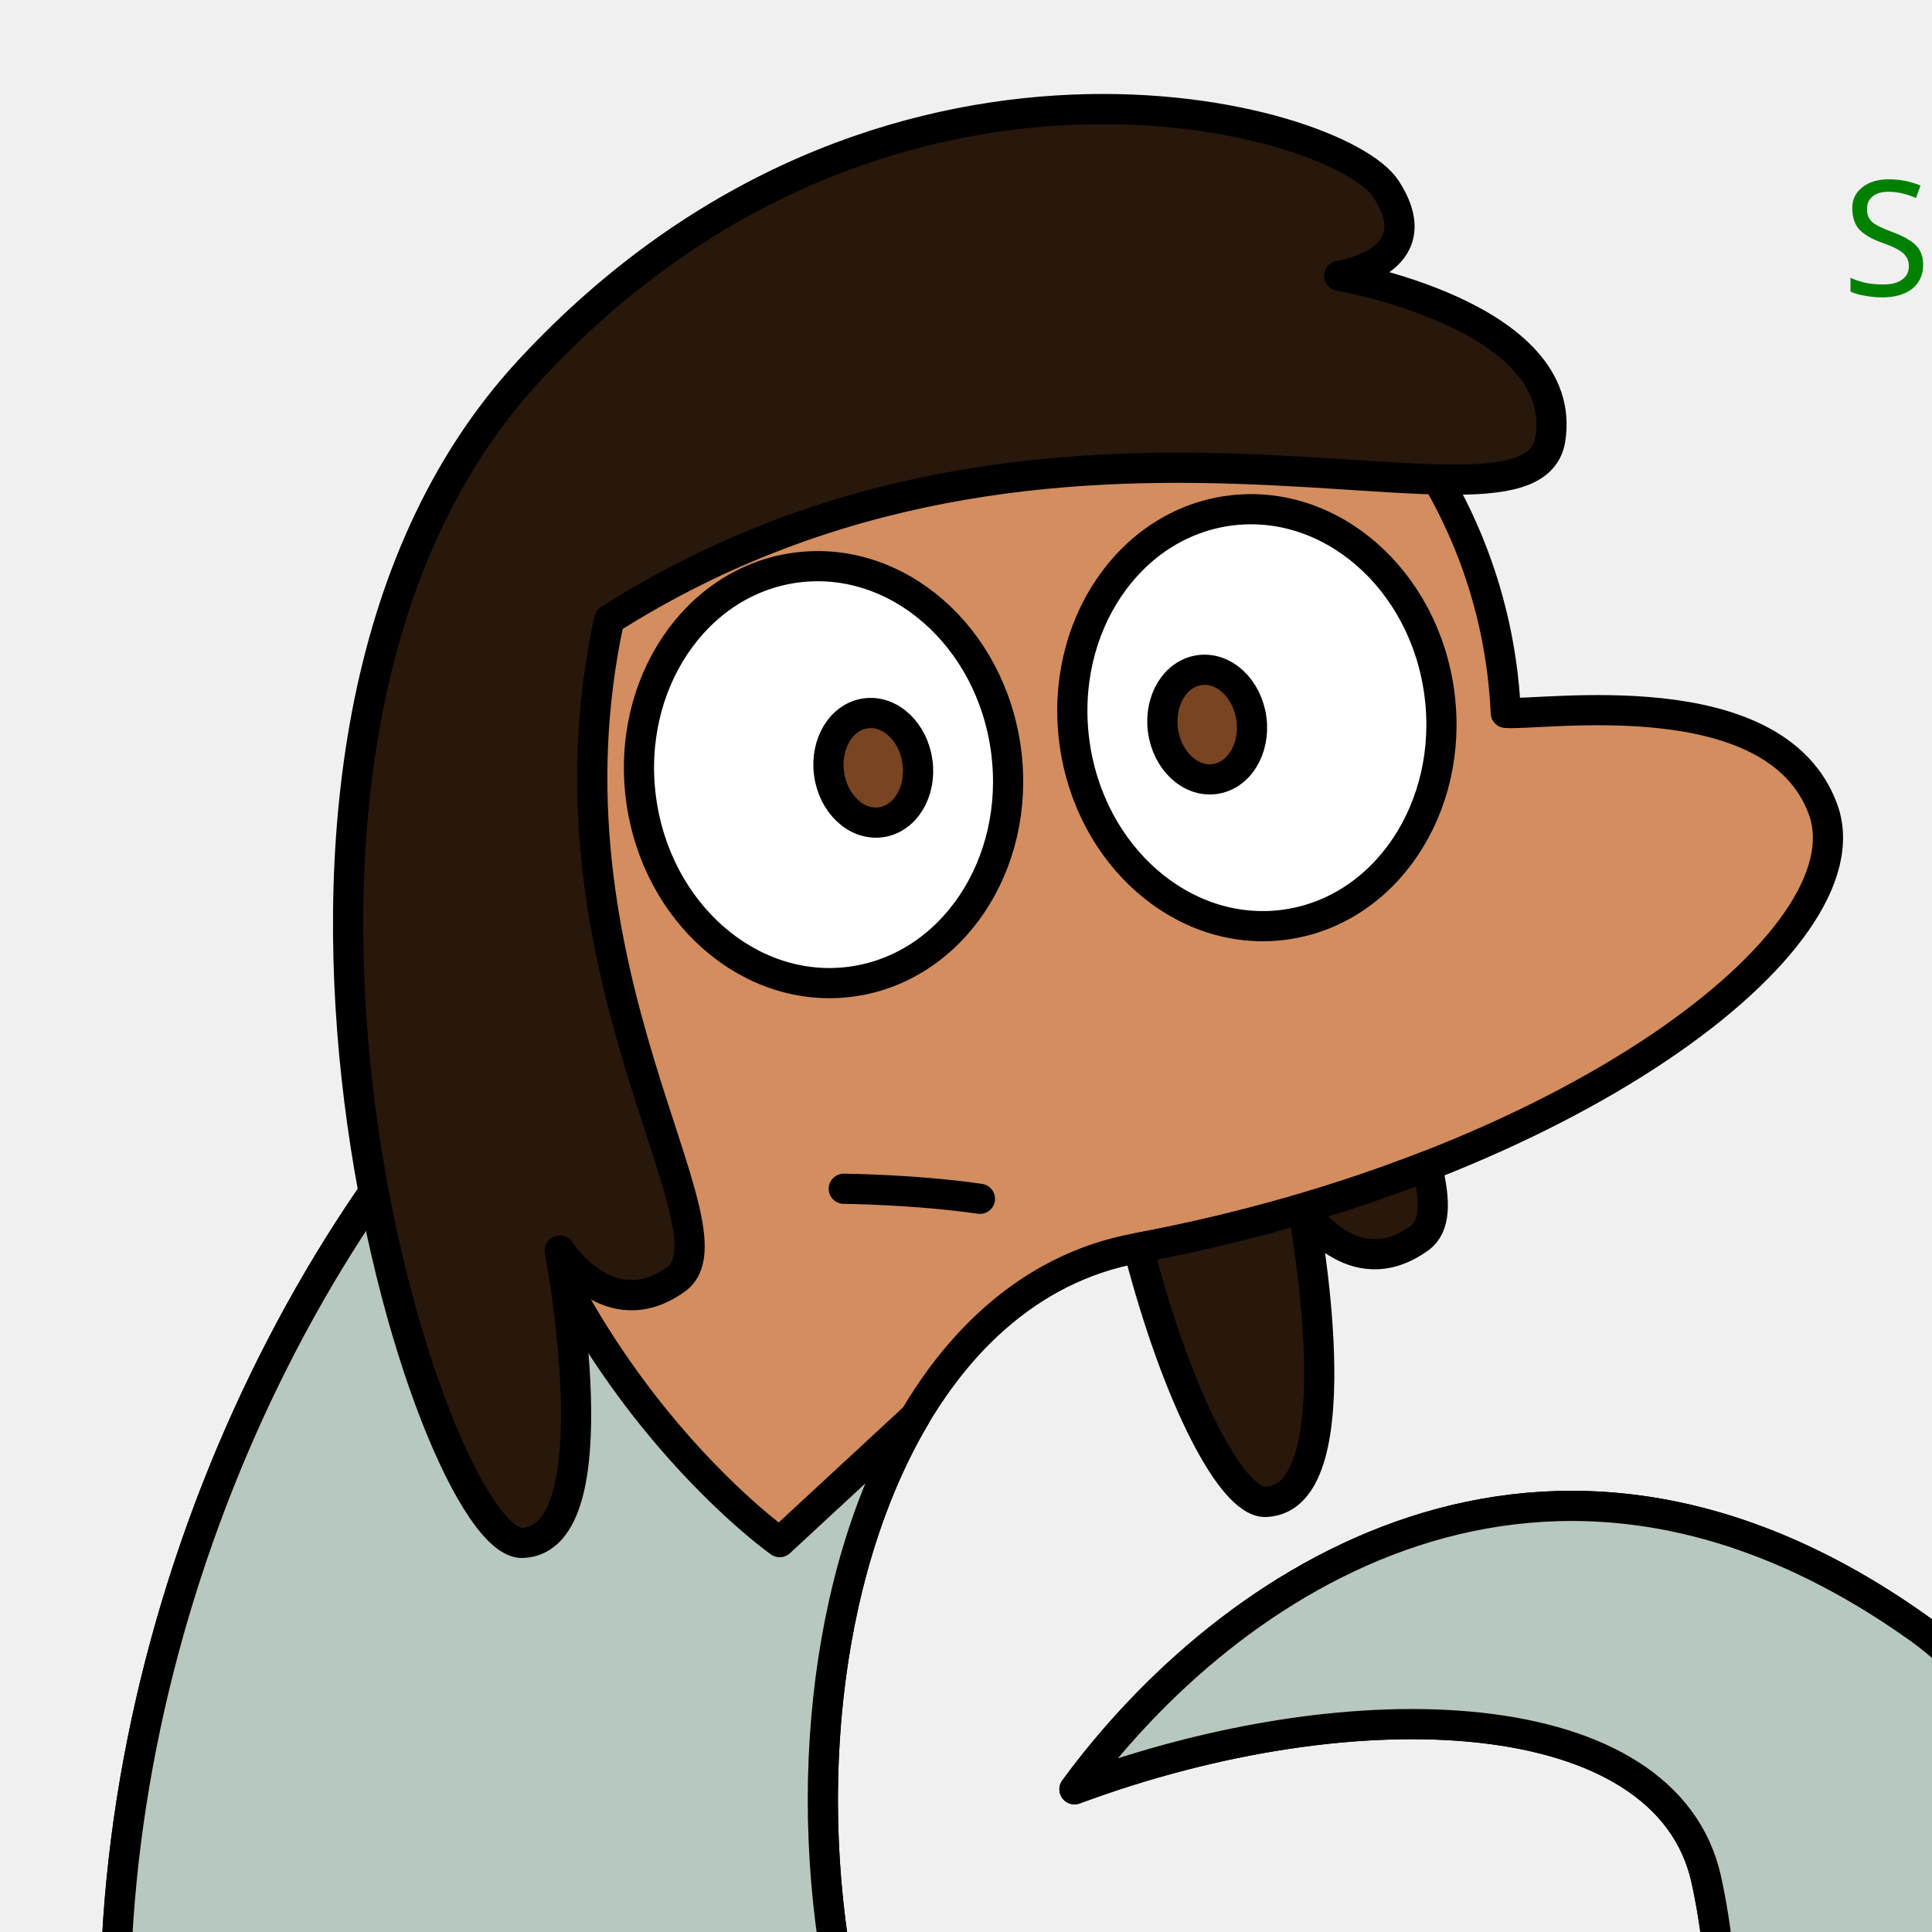
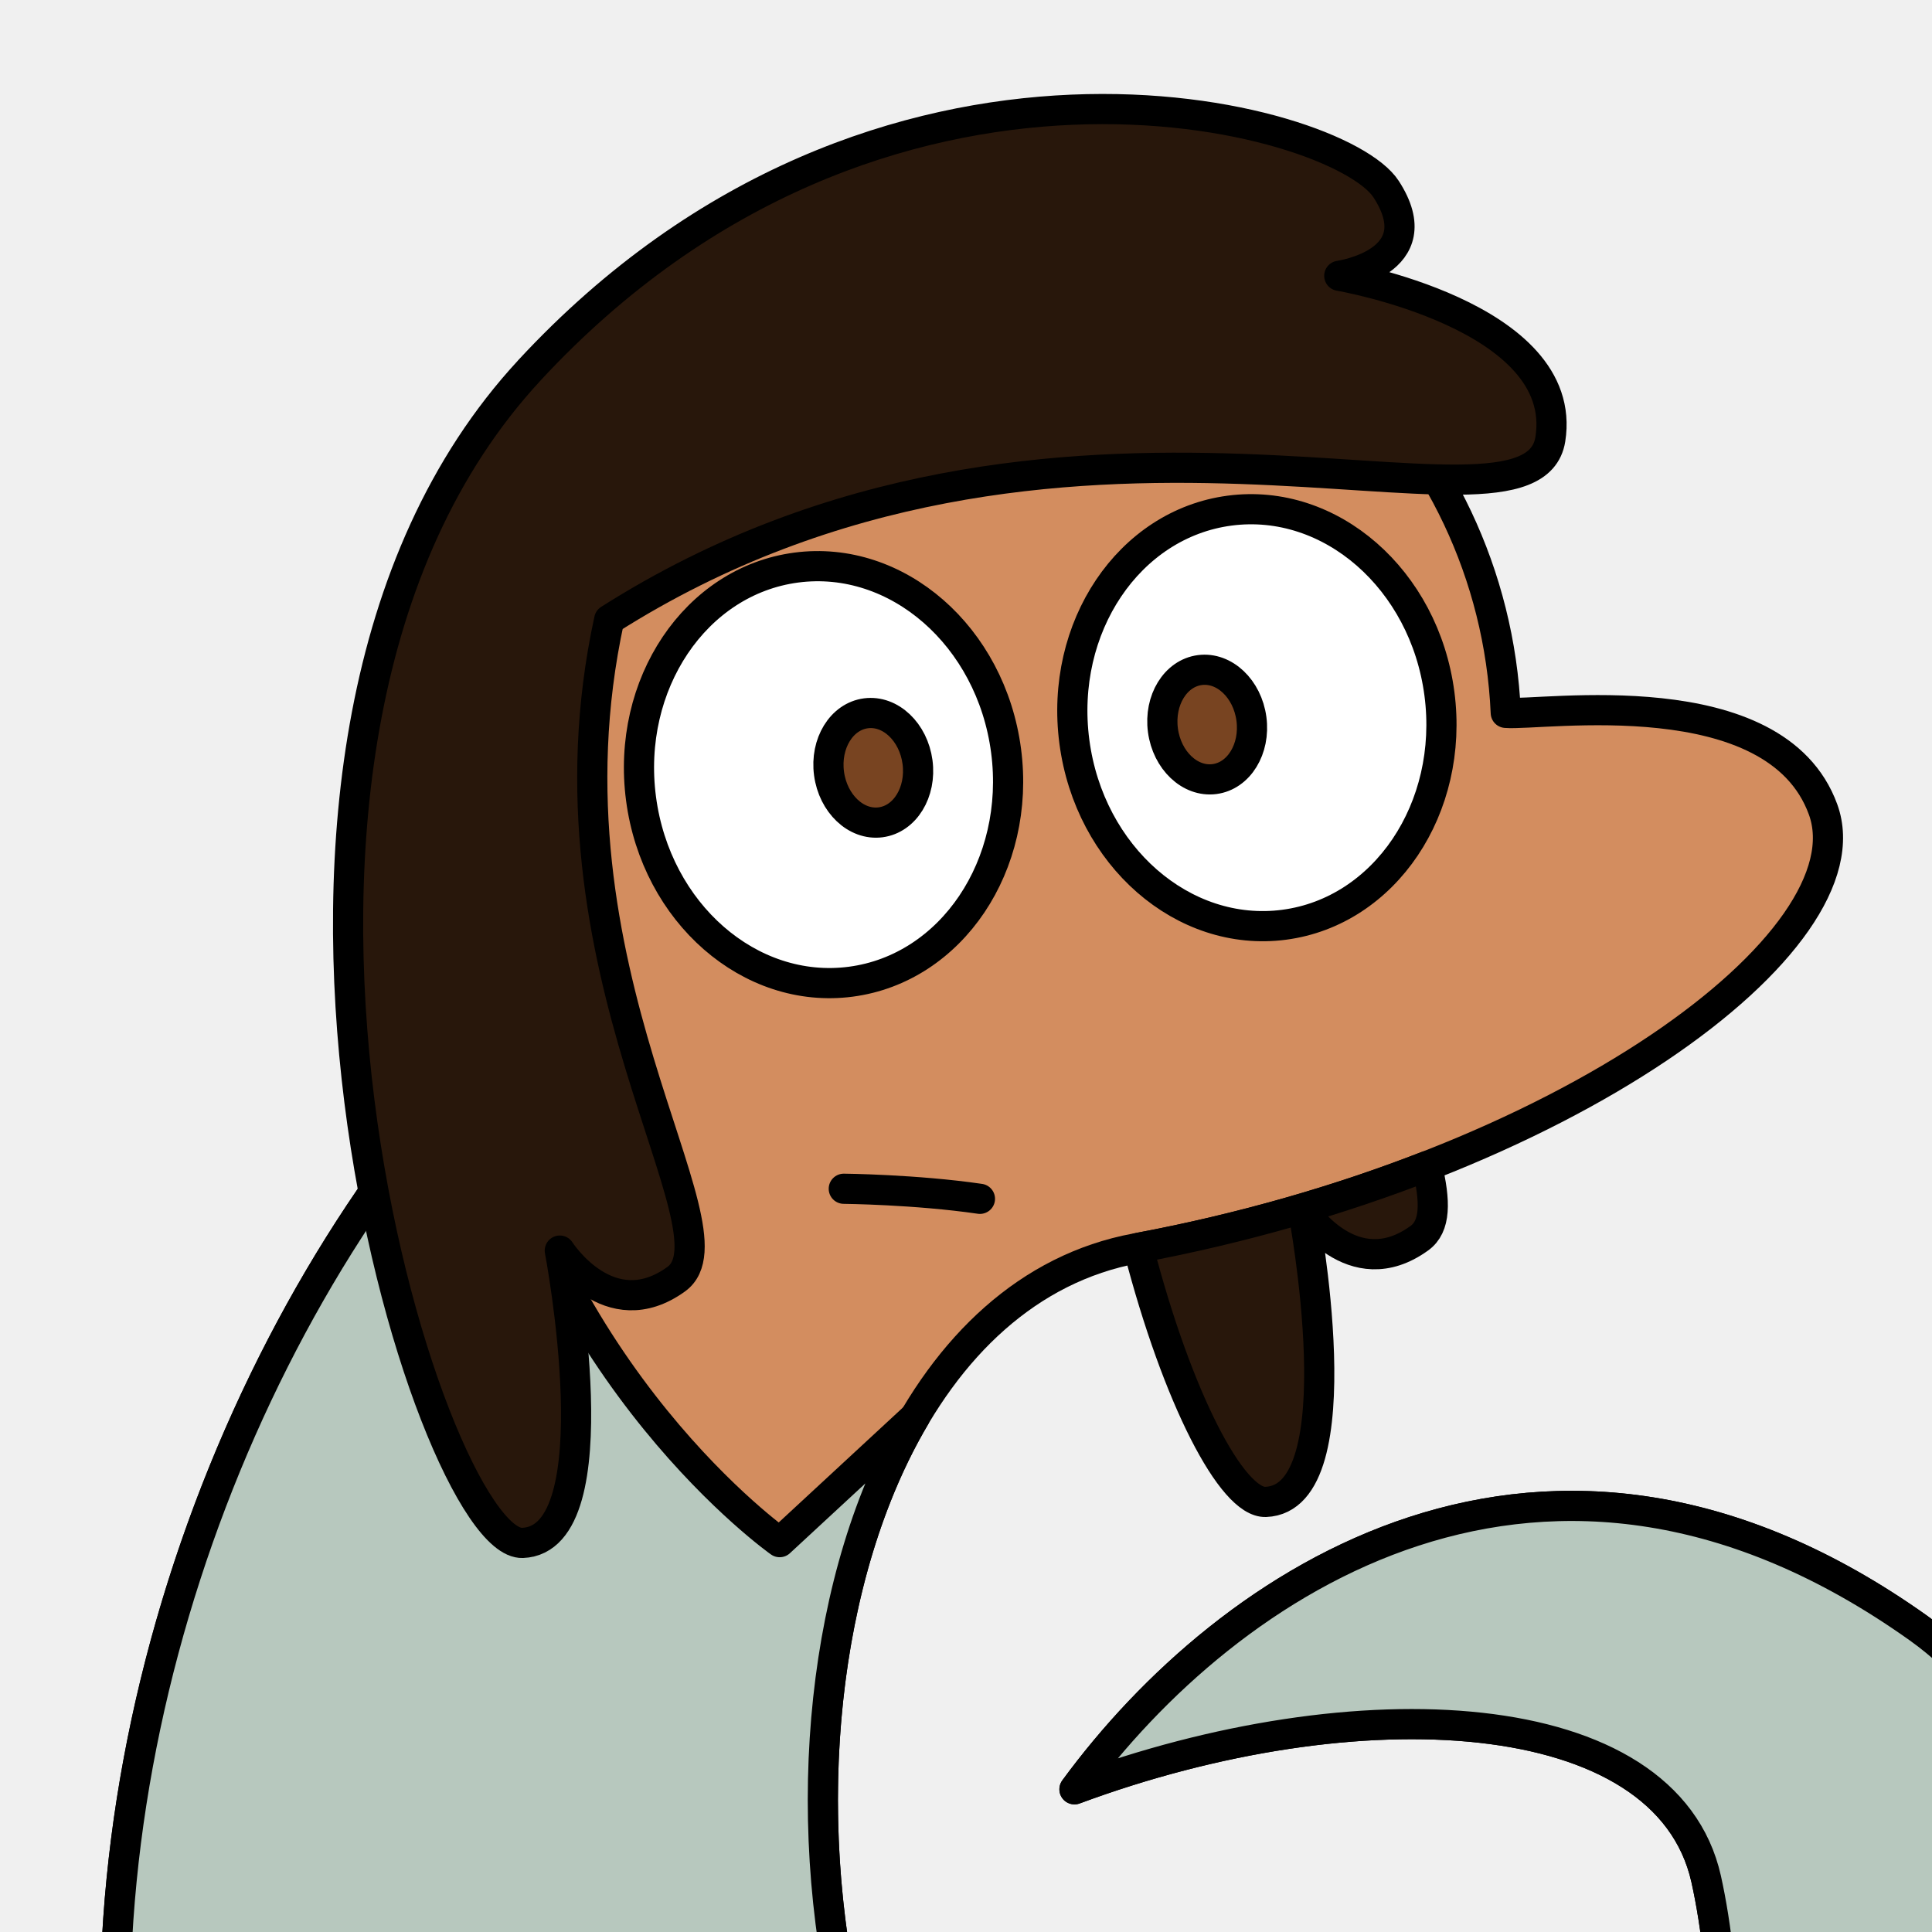
<svg xmlns="http://www.w3.org/2000/svg" width="384" height="384" viewBox="16.933 16.933 67.733 67.733" version="1.1" id="svg5">
  <defs id="defs2">
    <clipPath clipPathUnits="userSpaceOnUse" id="clipPath3481">
      <rect style="fill:#ffaaaa;fill-opacity:1;stroke:none;stroke-width:1.058;stroke-linecap:round;stroke-linejoin:round;stroke-dasharray:none;stroke-opacity:1" id="rect3483" width="67.733" height="67.733" x="0" y="0" />
    </clipPath>
    <clipPath clipPathUnits="userSpaceOnUse" id="clipPath11053">
      <path id="path11055" style="display:block;fill:#ffffff;fill-opacity:1;stroke:#000000;stroke-width:1.058;stroke-linecap:round;stroke-linejoin:round;stroke-dasharray:none;stroke-opacity:1" d="m 111.808,17.858 a 7.322,6.454 82.513 0 0 -0.964,0.044 7.322,6.454 82.513 0 0 -5.445,8.1 7.322,6.454 82.513 0 0 7.353,6.418 7.322,6.454 82.513 0 0 5.445,-8.1 7.322,6.454 82.513 0 0 -6.388,-6.463 z m -15.192,1.996 a 7.322,6.454 82.513 0 0 -0.965,0.044 7.322,6.454 82.513 0 0 -5.445,8.1 7.322,6.454 82.513 0 0 7.353,6.418 7.322,6.454 82.513 0 0 5.445,-8.1 7.322,6.454 82.513 0 0 -6.388,-6.463 z" />
    </clipPath>
    <clipPath clipPathUnits="userSpaceOnUse" id="clipPath13560">
      <path id="path13562" style="display:block;fill:#ffffff;fill-opacity:1;stroke:#000000;stroke-width:1.058;stroke-linecap:round;stroke-linejoin:round;stroke-dasharray:none;stroke-opacity:1" d="m 314.943,18.046 a 7.322,6.454 82.513 0 0 -0.964,0.044 7.322,6.454 82.513 0 0 -5.445,8.1 7.322,6.454 82.513 0 0 7.353,6.418 7.322,6.454 82.513 0 0 5.445,-8.1 7.322,6.454 82.513 0 0 -6.388,-6.463 z m -15.127,1.808 a 7.322,6.454 82.513 0 0 -0.965,0.044 7.322,6.454 82.513 0 0 -5.445,8.1 7.322,6.454 82.513 0 0 7.353,6.418 7.322,6.454 82.513 0 0 5.445,-8.1 7.322,6.454 82.513 0 0 -6.388,-6.463 z" />
    </clipPath>
    <clipPath clipPathUnits="userSpaceOnUse" id="clipPath14807">
      <g id="g14811" style="stroke-width:1">
        <rect style="fill:#ffaaaa;fill-opacity:1;stroke:none;stroke-width:1.058;stroke-linecap:round;stroke-linejoin:round;stroke-dasharray:none;stroke-opacity:1" id="rect14809" width="67.733" height="67.733" x="-4.7729495e-06" y="67.733" />
      </g>
    </clipPath>
    <clipPath clipPathUnits="userSpaceOnUse" id="clipPath14813">
      <g id="g14817" style="stroke-width:1">
        <rect style="fill:#ffaaaa;fill-opacity:1;stroke:none;stroke-width:1.058;stroke-linecap:round;stroke-linejoin:round;stroke-dasharray:none;stroke-opacity:1" id="rect14815" width="67.733" height="67.733" x="-4.7729495e-06" y="67.733" />
      </g>
    </clipPath>
    <clipPath clipPathUnits="userSpaceOnUse" id="clipPath14819">
      <g id="g14823" style="stroke-width:1">
        <rect style="fill:#ffaaaa;fill-opacity:1;stroke:none;stroke-width:1.058;stroke-linecap:round;stroke-linejoin:round;stroke-dasharray:none;stroke-opacity:1" id="rect14821" width="67.733" height="67.733" x="-4.7729495e-06" y="67.733" />
      </g>
    </clipPath>
    <clipPath clipPathUnits="userSpaceOnUse" id="clipPath14825">
      <g id="g14829" style="stroke-width:1">
        <rect style="fill:#ffaaaa;fill-opacity:1;stroke:none;stroke-width:1.058;stroke-linecap:round;stroke-linejoin:round;stroke-dasharray:none;stroke-opacity:1" id="rect14827" width="67.733" height="67.733" x="-4.7729495e-06" y="67.733" />
      </g>
    </clipPath>
    <clipPath clipPathUnits="userSpaceOnUse" id="clipPath14831">
      <g id="g14835" style="stroke-width:1">
        <rect style="fill:#ffaaaa;fill-opacity:1;stroke:none;stroke-width:1.058;stroke-linecap:round;stroke-linejoin:round;stroke-dasharray:none;stroke-opacity:1" id="rect14833" width="67.733" height="67.733" x="-4.7729495e-06" y="67.733" />
      </g>
    </clipPath>
    <clipPath clipPathUnits="userSpaceOnUse" id="clipPath23885">
      <path id="path23887" style="display:block;fill:#ffffff;fill-opacity:1;stroke:#000000;stroke-width:1.058;stroke-linecap:round;stroke-linejoin:round;stroke-dasharray:none;stroke-opacity:1" d="m 518.208,17.858 a 7.322,6.454 82.513 0 0 -0.964,0.044 7.322,6.454 82.513 0 0 -5.445,8.1 7.322,6.454 82.513 0 0 7.353,6.418 7.322,6.454 82.513 0 0 5.445,-8.1 7.322,6.454 82.513 0 0 -6.388,-6.463 z m -15.193,1.996 a 7.322,6.454 82.513 0 0 -0.964,0.044 7.322,6.454 82.513 0 0 -5.445,8.1 7.322,6.454 82.513 0 0 7.353,6.418 7.322,6.454 82.513 0 0 5.445,-8.1 7.322,6.454 82.513 0 0 -6.389,-6.463 z" />
    </clipPath>
    <clipPath clipPathUnits="userSpaceOnUse" id="clipPath28444">
      <rect style="fill:#6c5353;fill-opacity:1;stroke:none;stroke-width:1.058;stroke-linecap:round;stroke-linejoin:round" id="rect28446" width="67.733" height="67.733" x="406.4" y="0" />
    </clipPath>
    <clipPath clipPathUnits="userSpaceOnUse" id="clipath_lpe_path-effect31813">
      <path id="path31815" style="display:block;fill:#ffffff;fill-opacity:1;stroke:#000000;stroke-width:1.058;stroke-linecap:round;stroke-linejoin:round;stroke-dasharray:none;stroke-opacity:1" d="m 314.943,18.046 a 7.322,6.454 82.513 0 0 -0.964,0.044 7.322,6.454 82.513 0 0 -5.445,8.1 7.322,6.454 82.513 0 0 7.353,6.418 7.322,6.454 82.513 0 0 5.445,-8.1 7.322,6.454 82.513 0 0 -6.388,-6.463 z m -15.127,1.808 a 7.322,6.454 82.513 0 0 -0.965,0.044 7.322,6.454 82.513 0 0 -5.445,8.1 7.322,6.454 82.513 0 0 7.353,6.418 7.322,6.454 82.513 0 0 5.445,-8.1 7.322,6.454 82.513 0 0 -6.388,-6.463 z" />
    </clipPath>
    <clipPath clipPathUnits="userSpaceOnUse" id="clipath_lpe_path-effect32887">
      <path style="color:#000000;display:block;fill:#000000;stroke-width:1;stroke-linecap:round;stroke-linejoin:round;-inkscape-stroke:none" d="m 169.551,7.072 c -10.59,1.32e-5 -19.197,8.399 -19.197,18.76 1e-5,10.361 8.608,18.758 19.197,18.758 10.59,2.19e-4 19.197,-8.397 19.197,-18.758 -2e-5,-10.361 -8.607,-18.76 -19.197,-18.76 z" id="path32889" />
    </clipPath>
    <clipPath clipPathUnits="userSpaceOnUse" id="clipPath14831-5">
      <g id="g14835-8" style="stroke-width:1">
        <rect style="fill:#ffaaaa;fill-opacity:1;stroke:none;stroke-width:1.058;stroke-linecap:round;stroke-linejoin:round;stroke-dasharray:none;stroke-opacity:1" id="rect14833-9" width="67.733" height="67.733" x="-4.7729495e-06" y="67.733" />
      </g>
    </clipPath>
    <clipPath clipPathUnits="userSpaceOnUse" id="clipPath3481-5">
      <rect style="fill:#ffaaaa;fill-opacity:1;stroke:none;stroke-width:1.058;stroke-linecap:round;stroke-linejoin:round;stroke-dasharray:none;stroke-opacity:1" id="rect3483-0" width="67.733" height="67.733" x="0" y="0" />
    </clipPath>
    <clipPath clipPathUnits="userSpaceOnUse" id="clipPath4791">
      <rect style="fill:#ffaaaa;fill-opacity:1;stroke:none;stroke-width:1.058;stroke-linecap:round;stroke-linejoin:round;stroke-dasharray:none;stroke-opacity:1" id="rect4789" width="67.733" height="67.733" x="0" y="0" />
    </clipPath>
    <clipPath clipPathUnits="userSpaceOnUse" id="clipath_lpe_path-effect7042">
      <path id="lpe_path-effect7042" style="fill:#ffffff;fill-opacity:1;stroke:#000000;stroke-width:1.058;stroke-linecap:round;stroke-linejoin:round;stroke-dasharray:none;stroke-opacity:1" class="powerclip" d="M 77.115,17.49 H 126.456 V 34.814 H 77.115 Z m 34.693,0.368 a 7.322,6.454 82.513 0 0 -0.964,0.044 7.322,6.454 82.513 0 0 -5.445,8.1 7.322,6.454 82.513 0 0 7.353,6.418 7.322,6.454 82.513 0 0 5.445,-8.1 7.322,6.454 82.513 0 0 -6.388,-6.463 z m -15.192,1.996 a 7.322,6.454 82.513 0 0 -0.965,0.044 7.322,6.454 82.513 0 0 -5.445,8.1 7.322,6.454 82.513 0 0 7.353,6.418 7.322,6.454 82.513 0 0 5.445,-8.1 7.322,6.454 82.513 0 0 -6.388,-6.463 z" />
    </clipPath>
    <clipPath clipPathUnits="userSpaceOnUse" id="clipath_lpe_path-effect7075">
      <path id="path7077" style="display:block;fill:#ffffff;fill-opacity:1;stroke:#000000;stroke-width:1.058;stroke-linecap:round;stroke-linejoin:round;stroke-dasharray:none;stroke-opacity:1" d="m 111.808,17.858 a 7.322,6.454 82.513 0 0 -0.964,0.044 7.322,6.454 82.513 0 0 -5.445,8.1 7.322,6.454 82.513 0 0 7.353,6.418 7.322,6.454 82.513 0 0 5.445,-8.1 7.322,6.454 82.513 0 0 -6.388,-6.463 z m -15.192,1.996 a 7.322,6.454 82.513 0 0 -0.965,0.044 7.322,6.454 82.513 0 0 -5.445,8.1 7.322,6.454 82.513 0 0 7.353,6.418 7.322,6.454 82.513 0 0 5.445,-8.1 7.322,6.454 82.513 0 0 -6.388,-6.463 z" />
    </clipPath>
    <clipPath clipPathUnits="userSpaceOnUse" id="clipath_lpe_path-effect7108">
      <path id="path7110" style="display:block;fill:#ffffff;fill-opacity:1;stroke:#000000;stroke-width:1.058;stroke-linecap:round;stroke-linejoin:round;stroke-dasharray:none;stroke-opacity:1" d="m 111.808,17.858 a 7.322,6.454 82.513 0 0 -0.964,0.044 7.322,6.454 82.513 0 0 -5.445,8.1 7.322,6.454 82.513 0 0 7.353,6.418 7.322,6.454 82.513 0 0 5.445,-8.1 7.322,6.454 82.513 0 0 -6.388,-6.463 z m -15.192,1.996 a 7.322,6.454 82.513 0 0 -0.965,0.044 7.322,6.454 82.513 0 0 -5.445,8.1 7.322,6.454 82.513 0 0 7.353,6.418 7.322,6.454 82.513 0 0 5.445,-8.1 7.322,6.454 82.513 0 0 -6.388,-6.463 z" />
    </clipPath>
    <clipPath clipPathUnits="userSpaceOnUse" id="clipPath16945-2-1">
      <rect style="fill:#ffaaaa;fill-opacity:1;stroke:none;stroke-width:1.058;stroke-linecap:round;stroke-linejoin:round;stroke-dasharray:none;stroke-opacity:1" id="rect16947-9-8" width="67.733" height="67.733" x="-4.7729495e-06" y="67.733" clip-path="url(#clipPath14831-5-7)" />
    </clipPath>
    <clipPath clipPathUnits="userSpaceOnUse" id="clipPath14831-5-7">
      <g id="g14835-8-6" style="stroke-width:1">
        <rect style="fill:#ffaaaa;fill-opacity:1;stroke:none;stroke-width:1.058;stroke-linecap:round;stroke-linejoin:round;stroke-dasharray:none;stroke-opacity:1" id="rect14833-9-3" width="67.733" height="67.733" x="-4.7729495e-06" y="67.733" />
      </g>
    </clipPath>
    <clipPath clipPathUnits="userSpaceOnUse" id="clipath_lpe_path-effect9771">
      <path style="color:#000000;display:none;fill:#000000;stroke-width:1;stroke-linecap:round;stroke-linejoin:round;-inkscape-stroke:none" d="m 169.551,7.072 c -10.59,1.32e-5 -19.197,8.399 -19.197,18.76 1e-5,10.361 8.608,18.758 19.197,18.758 10.59,2.19e-4 19.197,-8.397 19.197,-18.758 -2e-5,-10.361 -8.607,-18.76 -19.197,-18.76 z" id="path9773" />
    </clipPath>
    <clipPath clipPathUnits="userSpaceOnUse" id="clipath_lpe_path-effect9806">
      <path style="color:#000000;display:block;fill:#000000;stroke-width:1;stroke-linecap:round;stroke-linejoin:round;-inkscape-stroke:none" d="m 169.551,7.072 c -10.59,1.32e-5 -19.197,8.399 -19.197,18.76 1e-5,10.361 8.608,18.758 19.197,18.758 10.59,2.19e-4 19.197,-8.397 19.197,-18.758 -2e-5,-10.361 -8.607,-18.76 -19.197,-18.76 z" id="path9808" />
    </clipPath>
    <clipPath clipPathUnits="userSpaceOnUse" id="clipath_lpe_path-effect9841">
      <path style="color:#000000;display:block;fill:#000000;stroke-width:1;stroke-linecap:round;stroke-linejoin:round;-inkscape-stroke:none" d="m 169.551,7.072 c -10.59,1.32e-5 -19.197,8.399 -19.197,18.76 1e-5,10.361 8.608,18.758 19.197,18.758 10.59,2.19e-4 19.197,-8.397 19.197,-18.758 -2e-5,-10.361 -8.607,-18.76 -19.197,-18.76 z" id="path9843" />
    </clipPath>
    <clipPath clipPathUnits="userSpaceOnUse" id="clipPath16945-6">
      <rect style="fill:#ffaaaa;fill-opacity:1;stroke:none;stroke-width:1.058;stroke-linecap:round;stroke-linejoin:round;stroke-dasharray:none;stroke-opacity:1" id="rect16947-3" width="67.733" height="67.733" x="-4.7729495e-06" y="67.733" clip-path="url(#clipPath14831)" />
    </clipPath>
    <clipPath clipPathUnits="userSpaceOnUse" id="clipPath16945-3">
      <rect style="fill:#ffaaaa;fill-opacity:1;stroke:none;stroke-width:1.058;stroke-linecap:round;stroke-linejoin:round;stroke-dasharray:none;stroke-opacity:1" id="rect16947-1" width="67.733" height="67.733" x="-4.7729495e-06" y="67.733" clip-path="url(#clipPath14831)" />
    </clipPath>
    <clipPath clipPathUnits="userSpaceOnUse" id="clipPath1112">
      <path id="path1114" style="display:block;fill:#784421;fill-opacity:1;stroke:#000000;stroke-width:1.058;stroke-linecap:round;stroke-linejoin:round" d="m 37.669,130.463 c 9.87,-3.662 20.742,-3.137 22.147,3.145 1.404,6.282 2.057,25.852 -16.596,20.942 -18.652,-4.909 -18.464,-40.248 -3.399,-43.052 15.064,-2.803 25.762,-10.799 24.093,-15.388 -1.67,-4.588 -9.846,-3.278 -11.124,-3.385 C 52.356,82.979 44.141,75.292 34.15,75.286 c -10.311,-2.1e-4 -18.669,8.161 -18.669,18.229 0.005,3.446 1.01,6.82 2.898,9.731 -19.266,18.735 -24.847,64.373 20.127,71.537 45.878,7.308 41.795,-40.693 28.749,-49.974 -13.047,-9.281 -24.236,-1.646 -29.586,5.654 z" clip-path="url(#clipPath16945-3)" transform="translate(135.4667,-67.73332)" />
    </clipPath>
    <clipPath clipPathUnits="userSpaceOnUse" id="clipPath1166">
      <path id="path1168" style="display:block;fill:#784421;fill-opacity:1;stroke:#000000;stroke-width:1.058;stroke-linecap:round;stroke-linejoin:round;stroke-dasharray:none;stroke-opacity:1" d="M 169.551,7.602 A 18.669,18.23 0 0 1 188.22,25.831 18.669,18.23 0 0 1 169.551,44.061 18.669,18.23 0 0 1 150.882,25.831 18.669,18.23 0 0 1 169.551,7.602 Z" />
    </clipPath>
    <clipPath clipPathUnits="userSpaceOnUse" id="clipath_lpe_path-effect2682">
      <path id="path2684" style="display:block;fill:#784421;fill-opacity:1;stroke:#000000;stroke-width:1.058;stroke-linecap:round;stroke-linejoin:round;stroke-dasharray:none;stroke-opacity:1" d="M 169.551,7.602 A 18.669,18.23 0 0 1 188.22,25.831 18.669,18.23 0 0 1 169.551,44.061 18.669,18.23 0 0 1 150.882,25.831 18.669,18.23 0 0 1 169.551,7.602 Z" />
    </clipPath>
    <clipPath clipPathUnits="userSpaceOnUse" id="clipath_lpe_path-effect2715">
      <path id="path2717" style="display:block;fill:#784421;fill-opacity:1;stroke:#000000;stroke-width:1.058;stroke-linecap:round;stroke-linejoin:round;stroke-dasharray:none;stroke-opacity:1" d="M 169.551,7.602 A 18.669,18.23 0 0 1 188.22,25.831 18.669,18.23 0 0 1 169.551,44.061 18.669,18.23 0 0 1 150.882,25.831 18.669,18.23 0 0 1 169.551,7.602 Z" />
    </clipPath>
    <clipPath clipPathUnits="userSpaceOnUse" id="clipPath16945-0">
      <rect style="fill:#ffaaaa;fill-opacity:1;stroke:none;stroke-width:1.058;stroke-linecap:round;stroke-linejoin:round;stroke-dasharray:none;stroke-opacity:1" id="rect16947-0" width="67.733" height="67.733" x="-4.7729495e-06" y="67.733" clip-path="url(#clipPath14831)" />
    </clipPath>
    <clipPath clipPathUnits="userSpaceOnUse" id="clipath_lpe_path-effect14697">
      <path id="path14699" style="display:block;fill:#ffffff;fill-opacity:1;stroke:#000000;stroke-width:1.058;stroke-linecap:round;stroke-linejoin:round;stroke-dasharray:none;stroke-opacity:1" d="m 314.943,18.046 a 7.322,6.454 82.513 0 0 -0.964,0.044 7.322,6.454 82.513 0 0 -5.445,8.1 7.322,6.454 82.513 0 0 7.353,6.418 7.322,6.454 82.513 0 0 5.445,-8.1 7.322,6.454 82.513 0 0 -6.388,-6.463 z m -15.127,1.808 a 7.322,6.454 82.513 0 0 -0.965,0.044 7.322,6.454 82.513 0 0 -5.445,8.1 7.322,6.454 82.513 0 0 7.353,6.418 7.322,6.454 82.513 0 0 5.445,-8.1 7.322,6.454 82.513 0 0 -6.388,-6.463 z" />
    </clipPath>
    <clipPath clipPathUnits="userSpaceOnUse" id="clipath_lpe_path-effect14718">
      <path id="path14720" style="display:block;fill:#ffffff;fill-opacity:1;stroke:#000000;stroke-width:1.058;stroke-linecap:round;stroke-linejoin:round;stroke-dasharray:none;stroke-opacity:1" d="m 314.943,18.046 a 7.322,6.454 82.513 0 0 -0.964,0.044 7.322,6.454 82.513 0 0 -5.445,8.1 7.322,6.454 82.513 0 0 7.353,6.418 7.322,6.454 82.513 0 0 5.445,-8.1 7.322,6.454 82.513 0 0 -6.388,-6.463 z m -15.127,1.808 a 7.322,6.454 82.513 0 0 -0.965,0.044 7.322,6.454 82.513 0 0 -5.445,8.1 7.322,6.454 82.513 0 0 7.353,6.418 7.322,6.454 82.513 0 0 5.445,-8.1 7.322,6.454 82.513 0 0 -6.388,-6.463 z" />
    </clipPath>
    <clipPath clipPathUnits="userSpaceOnUse" id="clipath_lpe_path-effect14739">
      <path id="path14741" style="display:block;fill:#ffffff;fill-opacity:1;stroke:#000000;stroke-width:1.058;stroke-linecap:round;stroke-linejoin:round;stroke-dasharray:none;stroke-opacity:1" d="m 314.943,18.046 a 7.322,6.454 82.513 0 0 -0.964,0.044 7.322,6.454 82.513 0 0 -5.445,8.1 7.322,6.454 82.513 0 0 7.353,6.418 7.322,6.454 82.513 0 0 5.445,-8.1 7.322,6.454 82.513 0 0 -6.388,-6.463 z m -15.127,1.808 a 7.322,6.454 82.513 0 0 -0.965,0.044 7.322,6.454 82.513 0 0 -5.445,8.1 7.322,6.454 82.513 0 0 7.353,6.418 7.322,6.454 82.513 0 0 5.445,-8.1 7.322,6.454 82.513 0 0 -6.388,-6.463 z" />
    </clipPath>
    <clipPath clipPathUnits="userSpaceOnUse" id="clipPath23962">
      <rect style="fill:#00ff00;stroke-width:8.467;stroke-linecap:round;stroke-linejoin:round;stop-color:#000000" id="rect23964" width="67.733" height="67.733" x="16.933" y="321.733" />
    </clipPath>
    <clipPath clipPathUnits="userSpaceOnUse" id="clipPath27417">
      <rect style="fill:#00ff00;stroke-width:8.467;stroke-linecap:round;stroke-linejoin:round;stop-color:#000000" id="rect27419" width="67.733" height="67.733" x="728.133" y="321.733" />
    </clipPath>
    <clipPath clipPathUnits="userSpaceOnUse" id="clipPath34308">
      <rect style="fill:#ff2a2a;stroke-width:8.467;stroke-linecap:round;stroke-linejoin:round;stop-color:#000000" id="rect34310" width="67.733" height="67.733" x="728.133" y="220.133" />
    </clipPath>
    <clipPath clipPathUnits="userSpaceOnUse" id="clipPath34312">
      <rect style="fill:#ff2a2a;stroke-width:8.467;stroke-linecap:round;stroke-linejoin:round;stop-color:#000000" id="rect34314" width="67.733" height="67.733" x="626.533" y="220.133" />
    </clipPath>
    <clipPath clipPathUnits="userSpaceOnUse" id="clipPath36020">
      <rect style="fill:#ff2a2a;stroke-width:8.467;stroke-linecap:round;stroke-linejoin:round;stop-color:#000000" id="rect36022" width="67.733" height="67.733" x="524.933" y="220.133" />
    </clipPath>
    <clipPath clipPathUnits="userSpaceOnUse" id="clipPath36024">
      <rect style="fill:#ff2a2a;stroke-width:8.467;stroke-linecap:round;stroke-linejoin:round;stop-color:#000000" id="rect36026" width="67.733" height="67.733" x="423.333" y="220.133" />
    </clipPath>
    <clipPath clipPathUnits="userSpaceOnUse" id="clipPath36028">
      <rect style="fill:#ff2a2a;stroke-width:8.467;stroke-linecap:round;stroke-linejoin:round;stop-color:#000000" id="rect36030" width="67.733" height="67.733" x="321.733" y="220.133" />
    </clipPath>
    <clipPath clipPathUnits="userSpaceOnUse" id="clipPath36032">
      <rect style="fill:#ff2a2a;stroke-width:8.467;stroke-linecap:round;stroke-linejoin:round;stop-color:#000000" id="rect36034" width="67.733" height="67.733" x="220.133" y="220.133" />
    </clipPath>
    <clipPath clipPathUnits="userSpaceOnUse" id="clipPath36036">
      <rect style="fill:#ff2a2a;stroke-width:8.467;stroke-linecap:round;stroke-linejoin:round;stop-color:#000000" id="rect36038" width="67.733" height="67.733" x="118.533" y="220.133" />
    </clipPath>
    <clipPath clipPathUnits="userSpaceOnUse" id="clipPath36040">
      <rect style="fill:#ff2a2a;stroke-width:8.467;stroke-linecap:round;stroke-linejoin:round;stop-color:#000000" id="rect36042" width="67.733" height="67.733" x="16.933" y="220.133" />
    </clipPath>
  </defs>
  <g id="layer1">
    <rect style="opacity:0" id="rect3491" width="812.8" height="711.2" x="-508" y="-203.2" />
    <g id="path7232-2" transform="translate(-508,-203.2)" />
    <text xml:space="preserve" style="font-style:normal;font-variant:normal;font-weight:normal;font-stretch:normal;font-size:16.933px;font-family:'Segoe UI Variable';-inkscape-font-specification:'Segoe UI Variable';text-align:center;text-anchor:middle;fill:#008000;fill-opacity:1;stroke:none;stroke-width:1.058;stroke-linecap:round;stroke-linejoin:round;stroke-opacity:1" x="8.467" y="14.399" id="text93124">
      <tspan id="tspan93122" style="font-style:normal;font-variant:normal;font-weight:normal;font-stretch:normal;font-family:'Segoe UI Variable';-inkscape-font-specification:'Segoe UI Variable';fill:#008000;stroke-width:1.058" x="8.467" y="14.399" />
    </text>
    <g id="g6112" clip-path="url(#clipPath36020)" transform="translate(-508,-203.2)">
      <path id="path20165" style="fill:#d38d5f;fill-opacity:1;stroke:#000000;stroke-width:1.058;stroke-linecap:round;stroke-linejoin:round" d="m 37.669,130.463 c 9.87,-3.662 20.742,-3.137 22.147,3.145 1.404,6.282 2.057,25.852 -16.596,20.942 -18.652,-4.909 -18.464,-40.248 -3.399,-43.052 15.064,-2.803 25.762,-10.799 24.093,-15.388 -1.67,-4.588 -9.846,-3.278 -11.124,-3.385 C 52.356,82.979 44.141,75.292 34.15,75.286 c -10.311,-2.1e-4 -18.669,8.161 -18.669,18.229 0.005,3.446 1.01,6.82 2.898,9.731 -19.266,18.735 -24.847,64.373 20.127,71.537 45.878,7.308 41.795,-40.693 28.749,-49.974 -13.047,-9.281 -24.236,-1.646 -29.586,5.654 z" clip-path="none" transform="translate(524.9333,152.4)" />
      <path id="path20167" style="fill:#b7c8be;fill-opacity:1;stroke:#000000;stroke-width:1.058;stroke-linecap:round;stroke-linejoin:round" d="m 16.933,104.737 c -18.069,19.554 -22.253,63.065 21.573,70.046 45.878,7.308 41.795,-40.693 28.749,-49.974 -13.047,-9.281 -24.236,-1.646 -29.586,5.654 9.87,-3.662 20.742,-3.137 22.146,3.145 1.404,6.282 2.057,25.852 -16.596,20.942 -14.547,-3.829 -17.633,-26.165 -11.141,-37.142 l -4.744,4.39 c 0,0 -8.131,-5.733 -10.401,-17.061 z" clip-path="none" transform="translate(524.9333,152.4)" />
    </g>
    <path style="fill:none;stroke:#000000;stroke-width:1.058;stroke-linecap:round;stroke-linejoin:round;stroke-dasharray:none;stroke-opacity:1" d="m 51.288,58.962 c -2.254,-0.329 -4.773,-0.353 -4.773,-0.353" id="path20169" clip-path="none" />
    <ellipse style="fill:#ffffff;fill-opacity:1;stroke:#000000;stroke-width:1.058;stroke-linecap:round;stroke-linejoin:round;stroke-dasharray:none;stroke-opacity:1" id="ellipse20171" cx="54.993" cy="49.683" rx="6.454" ry="7.322" transform="rotate(-7.48665)" clip-path="none" />
    <ellipse style="fill:#784421;fill-opacity:1;stroke:#000000;stroke-width:1.058;stroke-linecap:round;stroke-linejoin:round;stroke-dasharray:none;stroke-opacity:1" id="ellipse20173" cx="53.138" cy="49.594" rx="1.564" ry="1.928" transform="matrix(0.9917215,-0.1284077,0.1322095,0.9912218,0,0)" clip-path="none" />
    <ellipse style="fill:#ffffff;fill-opacity:1;stroke:#000000;stroke-width:1.058;stroke-linecap:round;stroke-linejoin:round;stroke-dasharray:none;stroke-opacity:1" id="ellipse20175" cx="-39.67" cy="49.683" rx="6.454" ry="7.322" transform="matrix(-0.9914753,0.1302952,0.1302952,0.9914753,0,0)" clip-path="none" />
    <ellipse style="fill:#784421;fill-opacity:1;stroke:#000000;stroke-width:1.058;stroke-linecap:round;stroke-linejoin:round;stroke-dasharray:none;stroke-opacity:1" id="ellipse20177" cx="-41.334" cy="49.594" rx="1.564" ry="1.928" transform="matrix(-0.9917215,0.1284077,0.1322095,0.9912218,0,0)" clip-path="none" />
    <path style="fill:#28170b;fill-opacity:1;stroke:#000000;stroke-width:1.058;stroke-linecap:round;stroke-linejoin:round" d="m 35.49,29.919 c 12.342,-13.328 28.371,-8.926 30.038,-6.355 1.667,2.57 -1.642,3.038 -1.642,3.038 0,0 8.094,1.382 7.399,5.731 -0.695,4.35 -17.228,-3.687 -32.994,6.323 -2.677,12.268 4.702,21.421 2.349,23.123 -2.354,1.702 -4.081,-1.002 -4.081,-1.002 0,0 1.93,10.124 -1.306,10.248 -3.235,0.123 -12.104,-27.777 0.238,-41.105 z" id="path22286" clip-path="none" />
    <path id="path22288" clip-path="none" style="fill:#28170b;fill-opacity:1;stroke:#000000;stroke-width:1.058;stroke-linecap:round;stroke-linejoin:round" d="m 66.962,57.813 c -3.035,1.181 -6.447,2.18 -10.121,2.869 1.375,5.303 3.292,8.951 4.466,8.906 3.235,-0.123 1.306,-10.248 1.306,-10.248 0,0 1.727,2.704 4.081,1.002 0.576,-0.416 0.568,-1.282 0.269,-2.529 z" />
    <text xml:space="preserve" style="font-style:normal;font-variant:normal;font-weight:normal;font-stretch:normal;font-size:16.933px;font-family:'Segoe UI Variable';-inkscape-font-specification:'Segoe UI Variable';text-align:center;text-anchor:middle;fill:#008000;fill-opacity:1;stroke:none;stroke-width:1.058;stroke-linecap:round;stroke-linejoin:round;stroke-opacity:1" x="-93.133" y="-87.205" id="text9950" transform="scale(-1)">
      <tspan id="tspan9948" style="font-style:normal;font-variant:normal;font-weight:normal;font-stretch:normal;font-family:'Segoe UI Variable';-inkscape-font-specification:'Segoe UI Variable';fill:#008000;stroke-width:1.058" x="-93.133" y="-87.205" />
    </text>
-     <text xml:space="preserve" style="font-style:normal;font-variant:normal;font-weight:normal;font-stretch:normal;font-size:11.289px;line-height:normal;font-family:Consolas;-inkscape-font-specification:Consolas;text-align:center;text-decoration-color:#000000;text-anchor:middle;fill:#b3b3b3;stroke-width:0.28;-inkscape-stroke:none;stop-color:#000000" x="25.422" y="12.069" id="text14842">
-       <tspan id="tspan14840" style="stroke-width:0.28" x="25.422" y="12.069">7</tspan>
-     </text>
-     <text xml:space="preserve" style="font-style:normal;font-variant:normal;font-weight:normal;font-stretch:normal;font-size:11.289px;line-height:normal;font-family:Consolas;-inkscape-font-specification:Consolas;text-align:center;text-decoration-color:#000000;text-anchor:middle;fill:#b3b3b3;stroke-width:0.28;-inkscape-stroke:none;stop-color:#000000" x="-76.178" y="-89.531" id="text14854" transform="scale(-1)">
-       <tspan id="tspan14852" style="stroke-width:0.28" x="-76.178" y="-89.531">7</tspan>
-     </text>
-     <rect style="fill:#008000;stroke-width:8.467;stroke-linecap:round;stroke-linejoin:round;stop-color:#000000" id="rect2147" width="16.933" height="16.933" x="84.667" y="0" />
-     <text xml:space="preserve" style="font-style:normal;font-variant:normal;font-weight:normal;font-stretch:normal;font-size:16.933px;font-family:'Segoe UI Variable';-inkscape-font-specification:'Segoe UI Variable';text-align:center;text-anchor:middle;fill:#ffffff;fill-opacity:1;stroke:none;stroke-width:1.058;stroke-linecap:round;stroke-linejoin:round;stroke-opacity:1" x="93.133" y="14.651" id="text2153">
-       <tspan id="tspan2151" style="font-style:normal;font-variant:normal;font-weight:normal;font-stretch:normal;font-family:'Segoe UI Variable';-inkscape-font-specification:'Segoe UI Variable';fill:#ffffff;stroke-width:1.058" x="93.133" y="14.651">♝</tspan>
-     </text>
-     <text xml:space="preserve" style="font-size:5.644px;line-height:normal;font-family:Calibri;-inkscape-font-specification:Calibri;text-align:center;text-decoration-color:#000000;text-anchor:middle;fill:#008000;stroke-width:8.467;stroke-linecap:round;stroke-linejoin:round;stop-color:#000000" x="93.171" y="27.293" id="text49686" clip-path="none">
-       <tspan id="tspan49684" style="font-size:5.644px;fill:#008000;stroke-width:8.467" x="93.171" y="27.293">Snake</tspan>
-     </text>
  </g>
</svg>
